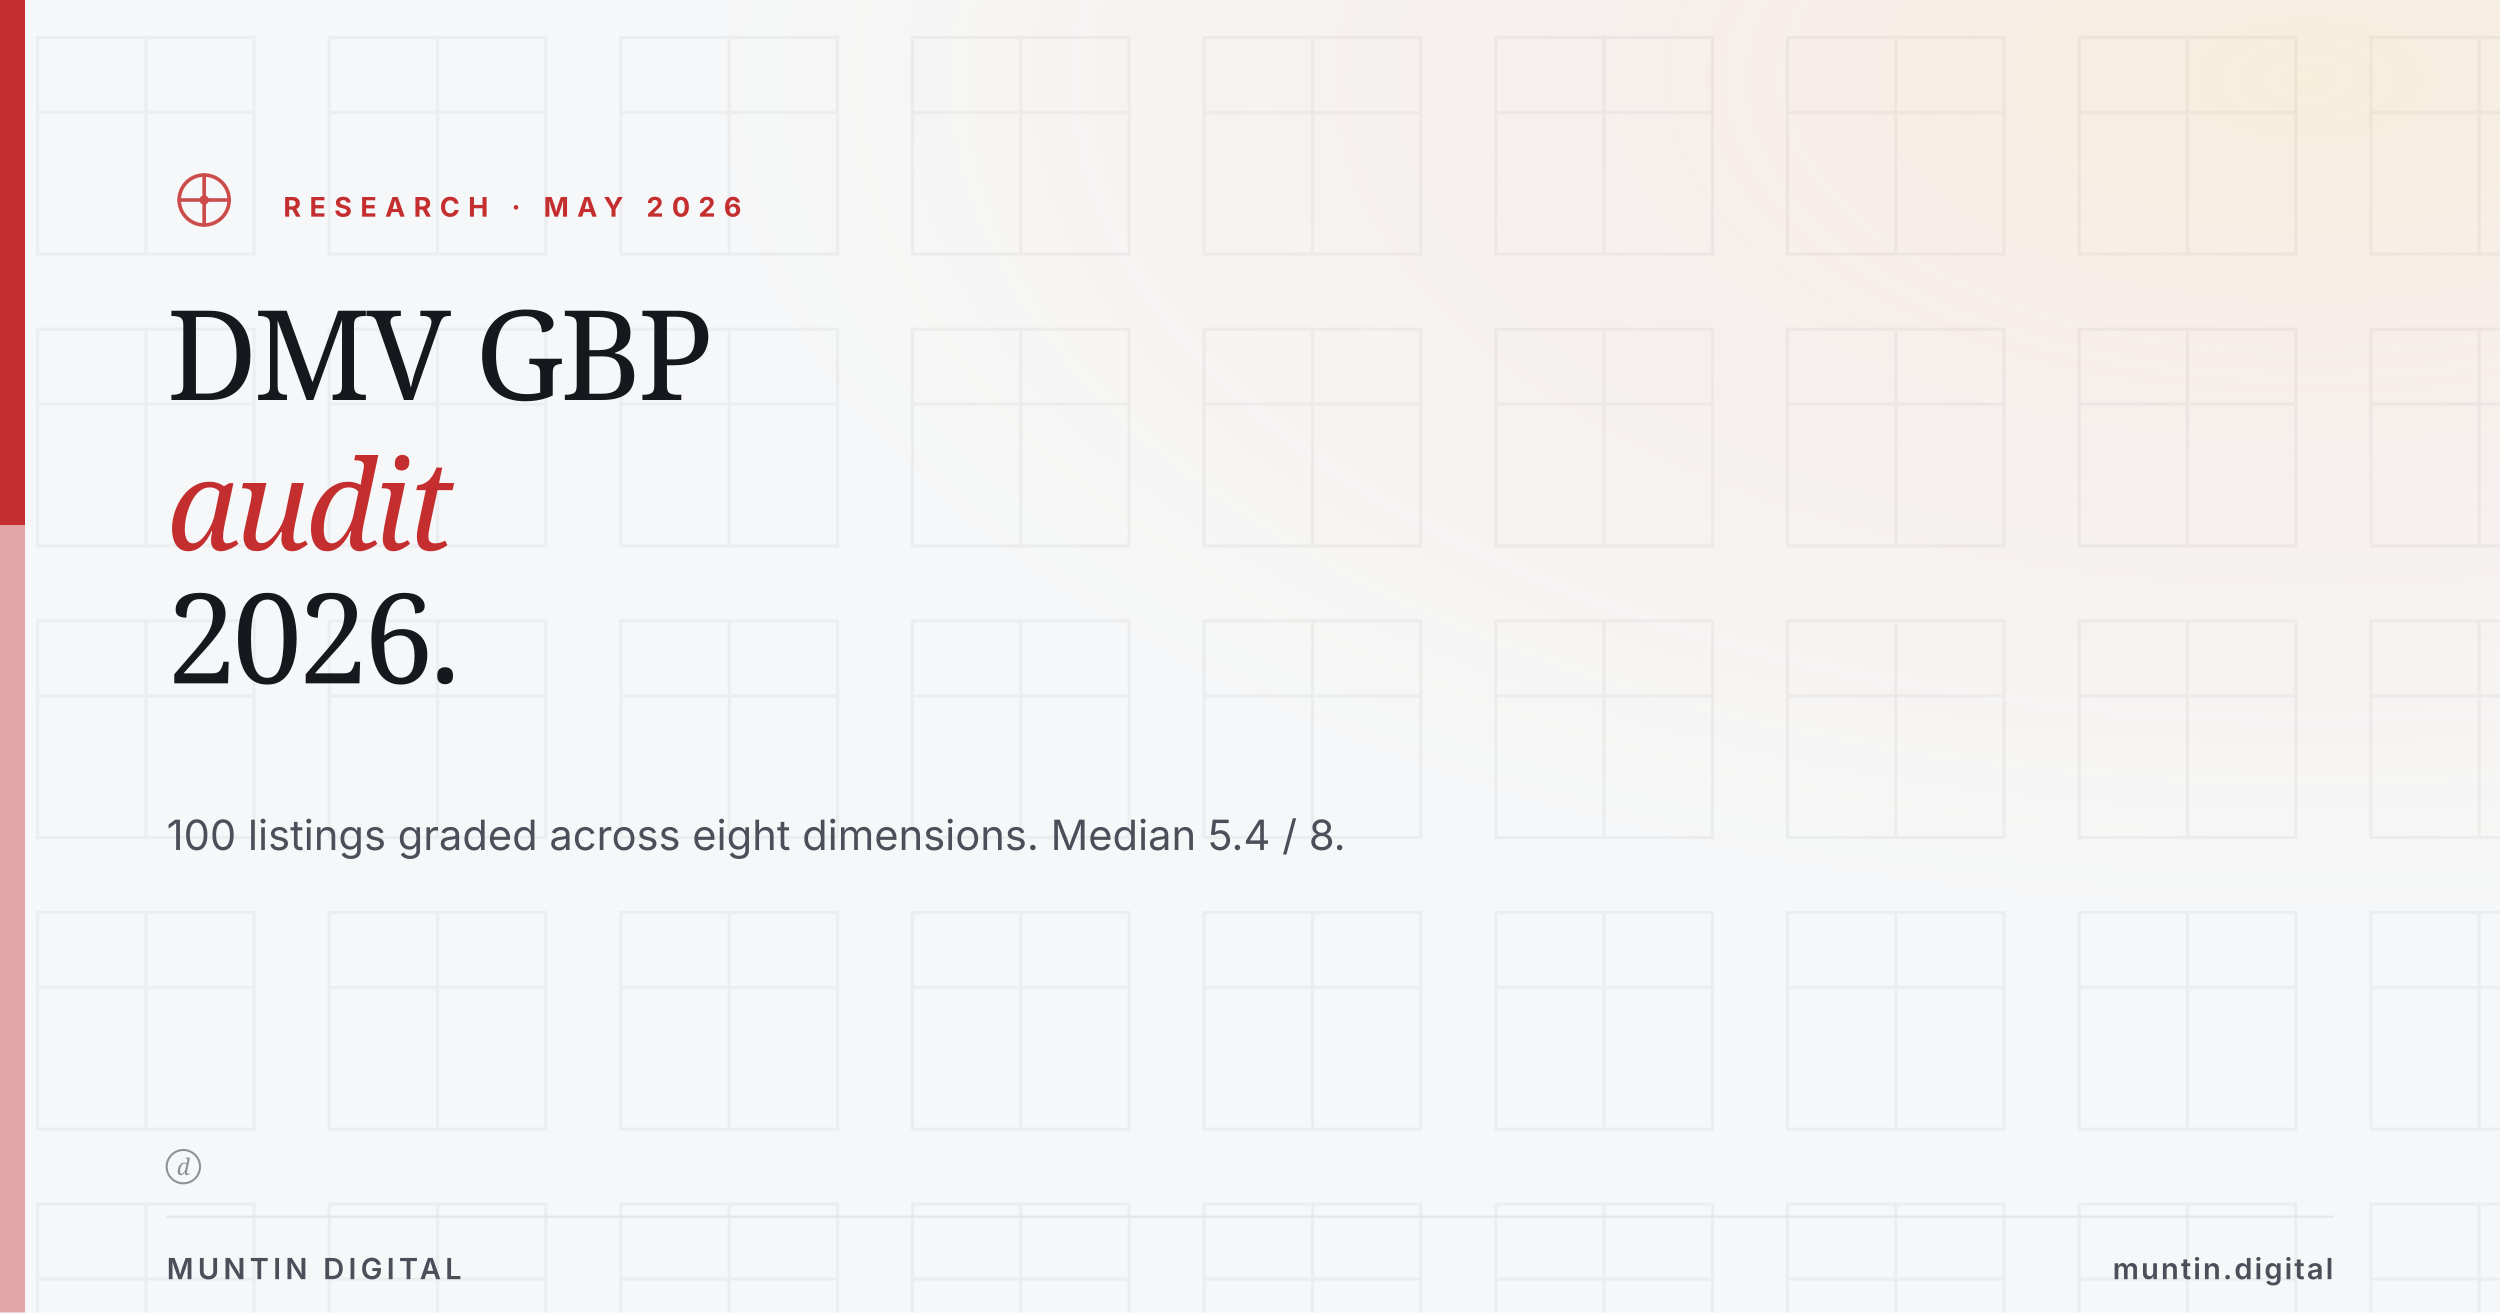
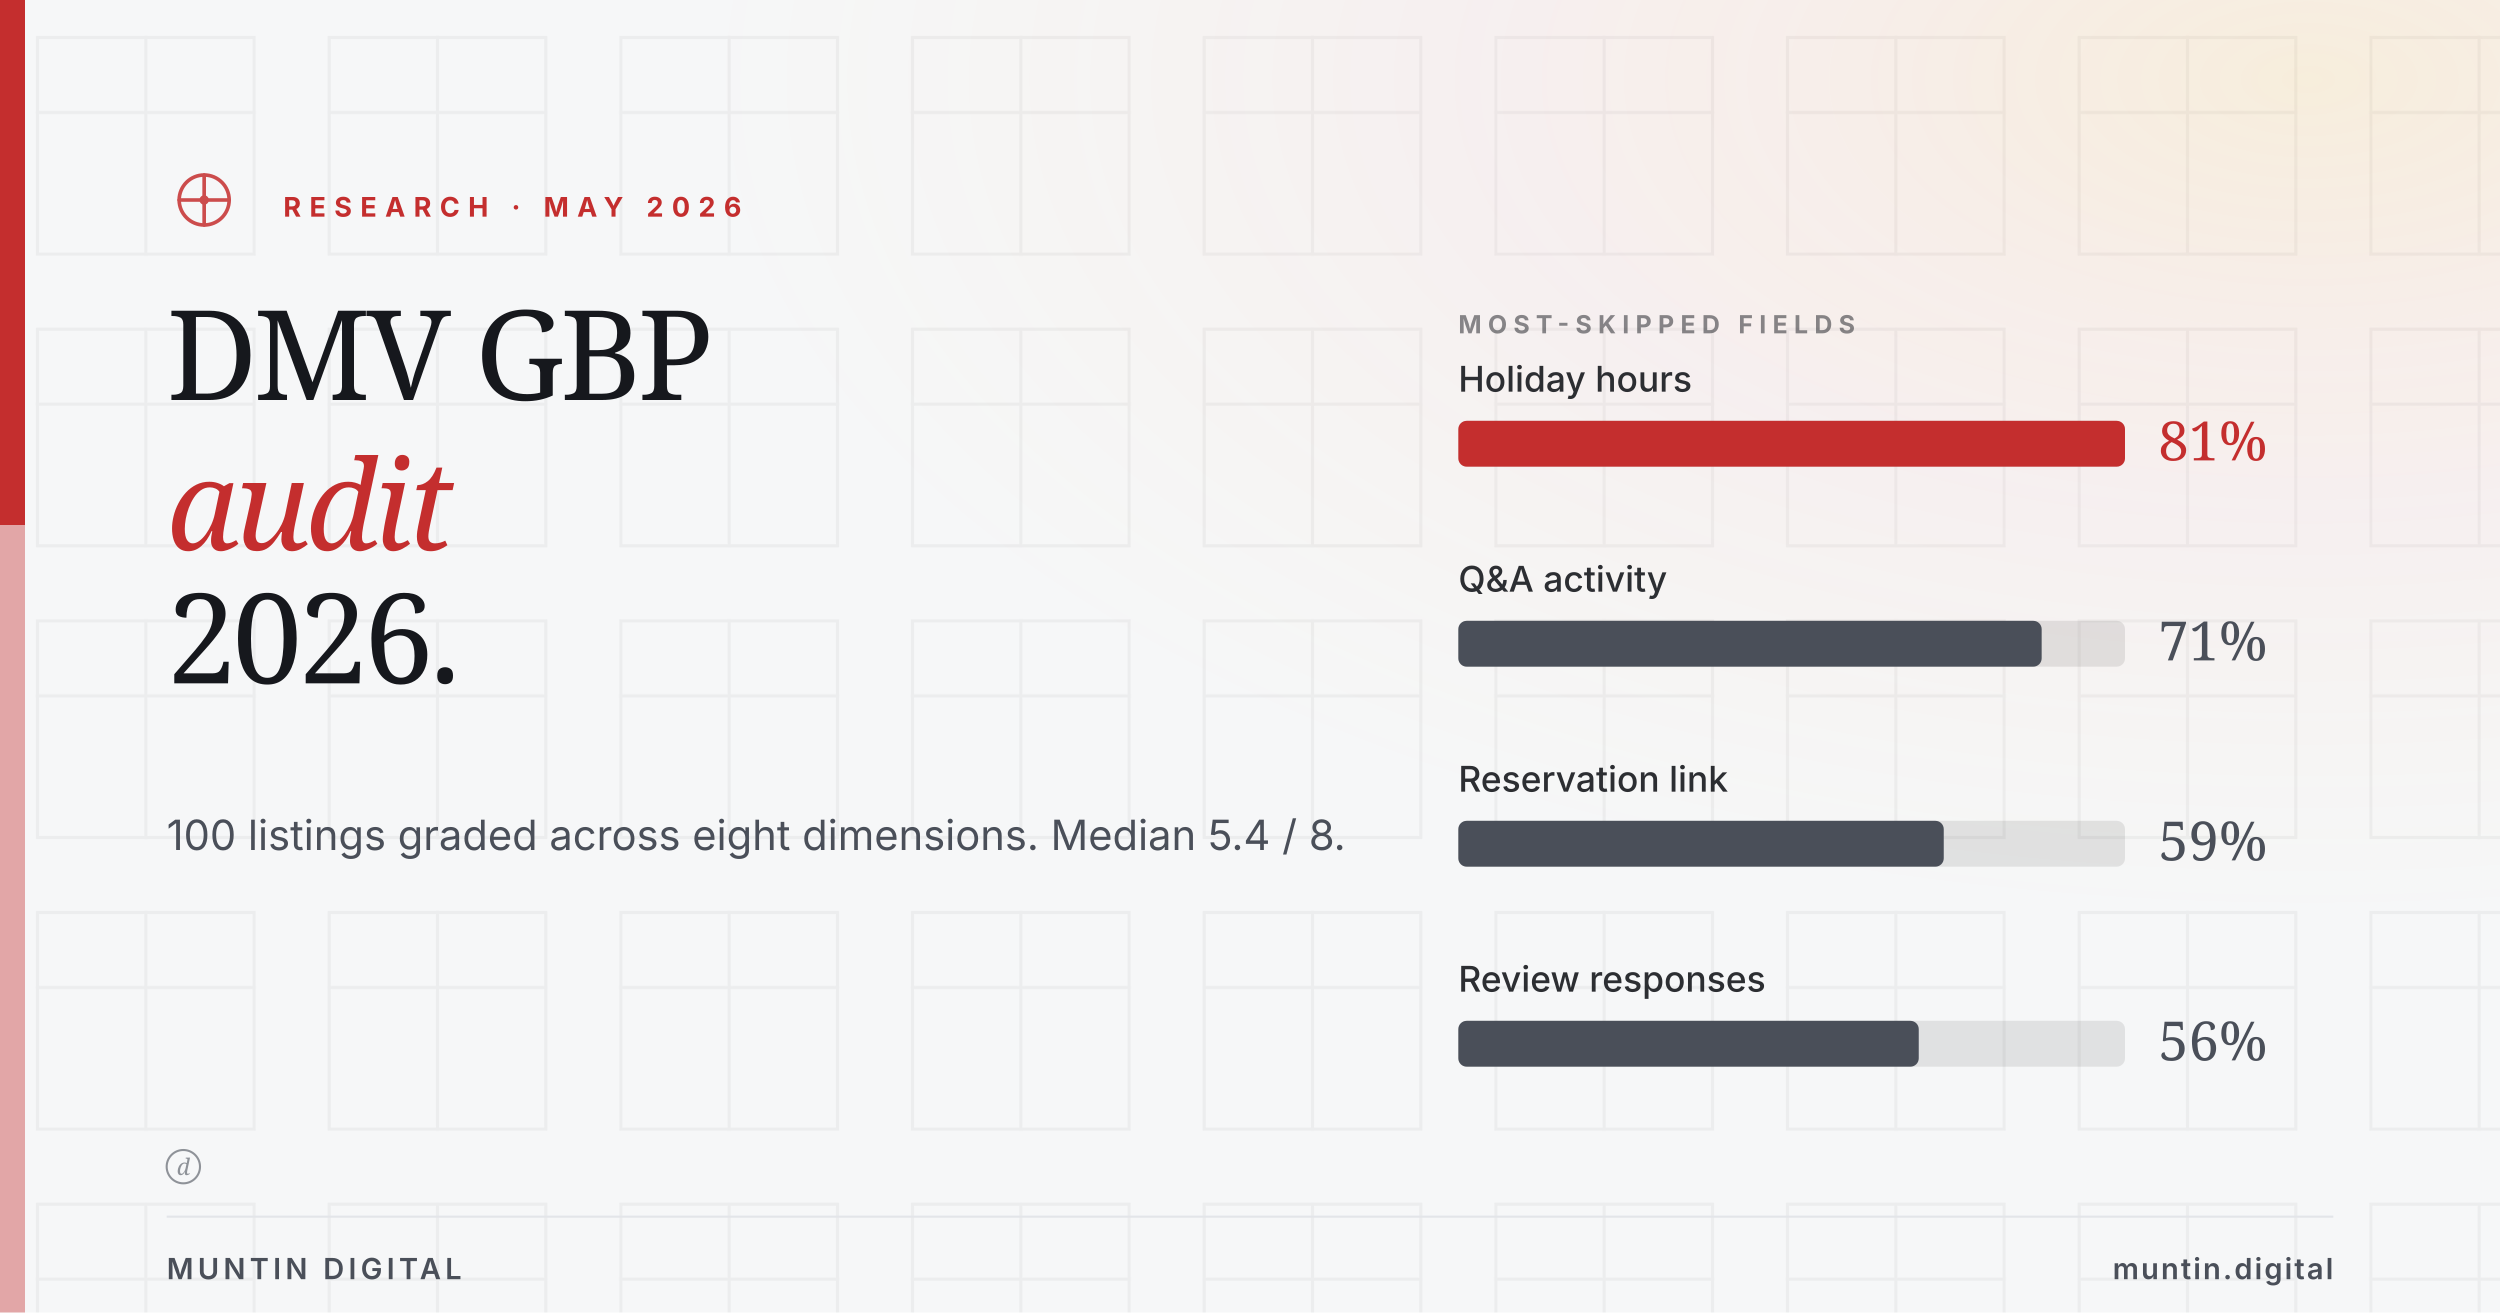
<svg xmlns="http://www.w3.org/2000/svg" viewBox="0 0 1200 630" width="1200" height="630">
  <rect width="1200" height="630" fill="#F6F7F8" />
  <defs>
    <pattern id="muntinField" x="0" y="0" width="140" height="140" patternUnits="userSpaceOnUse">
      <g transform="translate(18, 18)" fill="none" stroke="#16181D" stroke-width="1.5" stroke-linecap="square" stroke-linejoin="miter">
        <rect x="0" y="0" width="104" height="104" />
        <line x1="52" y1="0" x2="52" y2="104" />
        <line x1="0" y1="36" x2="104" y2="36" />
      </g>
    </pattern>
  </defs>
  <rect width="1200" height="630" fill="url(#muntinField)" opacity="0.045" />
  <defs>
    <radialGradient id="ghWarmSoft" cx="92%" cy="6%" r="64%">
      <stop offset="0%" stop-color="#FFB020" stop-opacity="0.13" />
      <stop offset="52%" stop-color="#FF6B5C" stop-opacity="0.05" />
      <stop offset="100%" stop-color="#FFB020" stop-opacity="0" />
    </radialGradient>
  </defs>
  <rect width="1200" height="630" fill="url(#ghWarmSoft)" />
  <rect x="0" y="0" width="12" height="252" fill="#C42E2E" />
  <rect x="0" y="252" width="12" height="378" fill="#C42E2E" opacity="0.4" />
  <g transform="translate(80, 78) scale(1.5)" fill="none" stroke="#C42E2E" stroke-width="1.167" stroke-linecap="round" stroke-linejoin="round" color="#C42E2E" opacity="0.85">
    <circle cx="12" cy="12" r="8" />
    <line x1="12" y1="4" x2="12" y2="20" />
    <line x1="4" y1="12" x2="20" y2="12" />
    <circle cx="12" cy="12" r="1.5" fill="currentColor" stroke="none" />
  </g>
  <text x="136" y="104" font-family="Inter, Arial, sans-serif" font-size="13" font-weight="700" letter-spacing="4" fill="#C42E2E">RESEARCH · MAY 2026</text>
  <text x="80" y="192" font-family="Fraunces, Georgia, serif" font-size="60" font-weight="500" letter-spacing="-2" fill="#16181D">DMV GBP</text>
  <text x="80" y="264" font-family="Fraunces, Georgia, serif" font-style="italic" font-size="60" font-weight="400" letter-spacing="-2" fill="#C42E2E">audit</text>
  <text x="80" y="328" font-family="Fraunces, Georgia, serif" font-size="60" font-weight="500" letter-spacing="-2" fill="#16181D">2026.</text>
  <text x="80" y="408" font-family="Inter, Arial, sans-serif" font-size="20" font-weight="400" fill="#4A4F59">
    <tspan x="80" dy="0">100 listings graded across eight dimensions. Median 5.4 / 8.</tspan>
  </text>
+   <text x="700" y="160" font-family="Inter, Arial, sans-serif" font-size="12" font-weight="700" letter-spacing="3" fill="#16181D" opacity="0.5">MOST-SKIPPED FIELDS</text>
+   <text x="700" y="188" font-family="Inter, Arial, sans-serif" font-size="17" font-weight="500" fill="#16181D" opacity="0.9">Holiday hours</text>
+   <rect x="700" y="202" width="320" height="22" rx="4" fill="rgba(22,24,29,0.10)" />
+   <rect x="700" y="202" width="320" height="22" rx="4" fill="#C42E2E" />
+   <text x="1036" y="221" font-family="Fraunces, Georgia, serif" font-size="26" font-weight="500" fill="#C42E2E">81%</text>
+   <text x="700" y="284" font-family="Inter, Arial, sans-serif" font-size="17" font-weight="500" fill="#16181D" opacity="0.9">Q&amp;A activity</text>
+   <rect x="700" y="298" width="320" height="22" rx="4" fill="rgba(22,24,29,0.10)" />
+   <rect x="700" y="298" width="280" height="22" rx="4" fill="#4A4F59" />
+   <text x="1036" y="317" font-family="Fraunces, Georgia, serif" font-size="26" font-weight="500" fill="#4A4F59">71%</text>
+   <text x="700" y="380" font-family="Inter, Arial, sans-serif" font-size="17" font-weight="500" fill="#16181D" opacity="0.9">Reservation link</text>
+   <rect x="700" y="394" width="320" height="22" rx="4" fill="rgba(22,24,29,0.10)" />
+   <rect x="700" y="394" width="233" height="22" rx="4" fill="#4A4F59" />
+   <text x="1036" y="413" font-family="Fraunces, Georgia, serif" font-size="26" font-weight="500" fill="#4A4F59">59%</text>
+   <text x="700" y="476" font-family="Inter, Arial, sans-serif" font-size="17" font-weight="500" fill="#16181D" opacity="0.9">Review responses</text>
+   <rect x="700" y="490" width="320" height="22" rx="4" fill="rgba(22,24,29,0.10)" />
+   <rect x="700" y="490" width="221" height="22" rx="4" fill="#4A4F59" />
+   <text x="1036" y="509" font-family="Fraunces, Georgia, serif" font-size="26" font-weight="500" fill="#4A4F59">56%</text>
  <g transform="translate(80, 552)" fill="#4A4F59" opacity="0.6">
    <circle cx="8" cy="8" r="8" fill="none" stroke="#4A4F59" stroke-width="1" />
    <text x="8" y="12" text-anchor="middle" font-family="Fraunces, Georgia, serif" font-style="italic" font-size="11" font-weight="500" fill="#4A4F59">d</text>
  </g>
  <line x1="80" y1="584" x2="1120" y2="584" stroke="#E3E5E9" stroke-width="1" />
  <text x="80" y="614" font-family="Inter, Arial, sans-serif" font-size="14" font-weight="600" letter-spacing="2" fill="#4A4F59">MUNTIN DIGITAL</text>
  <text x="1120" y="614" text-anchor="end" font-family="Inter, Arial, sans-serif" font-size="14" font-weight="600" letter-spacing="1" fill="#4A4F59">muntin.digital</text>
</svg>
